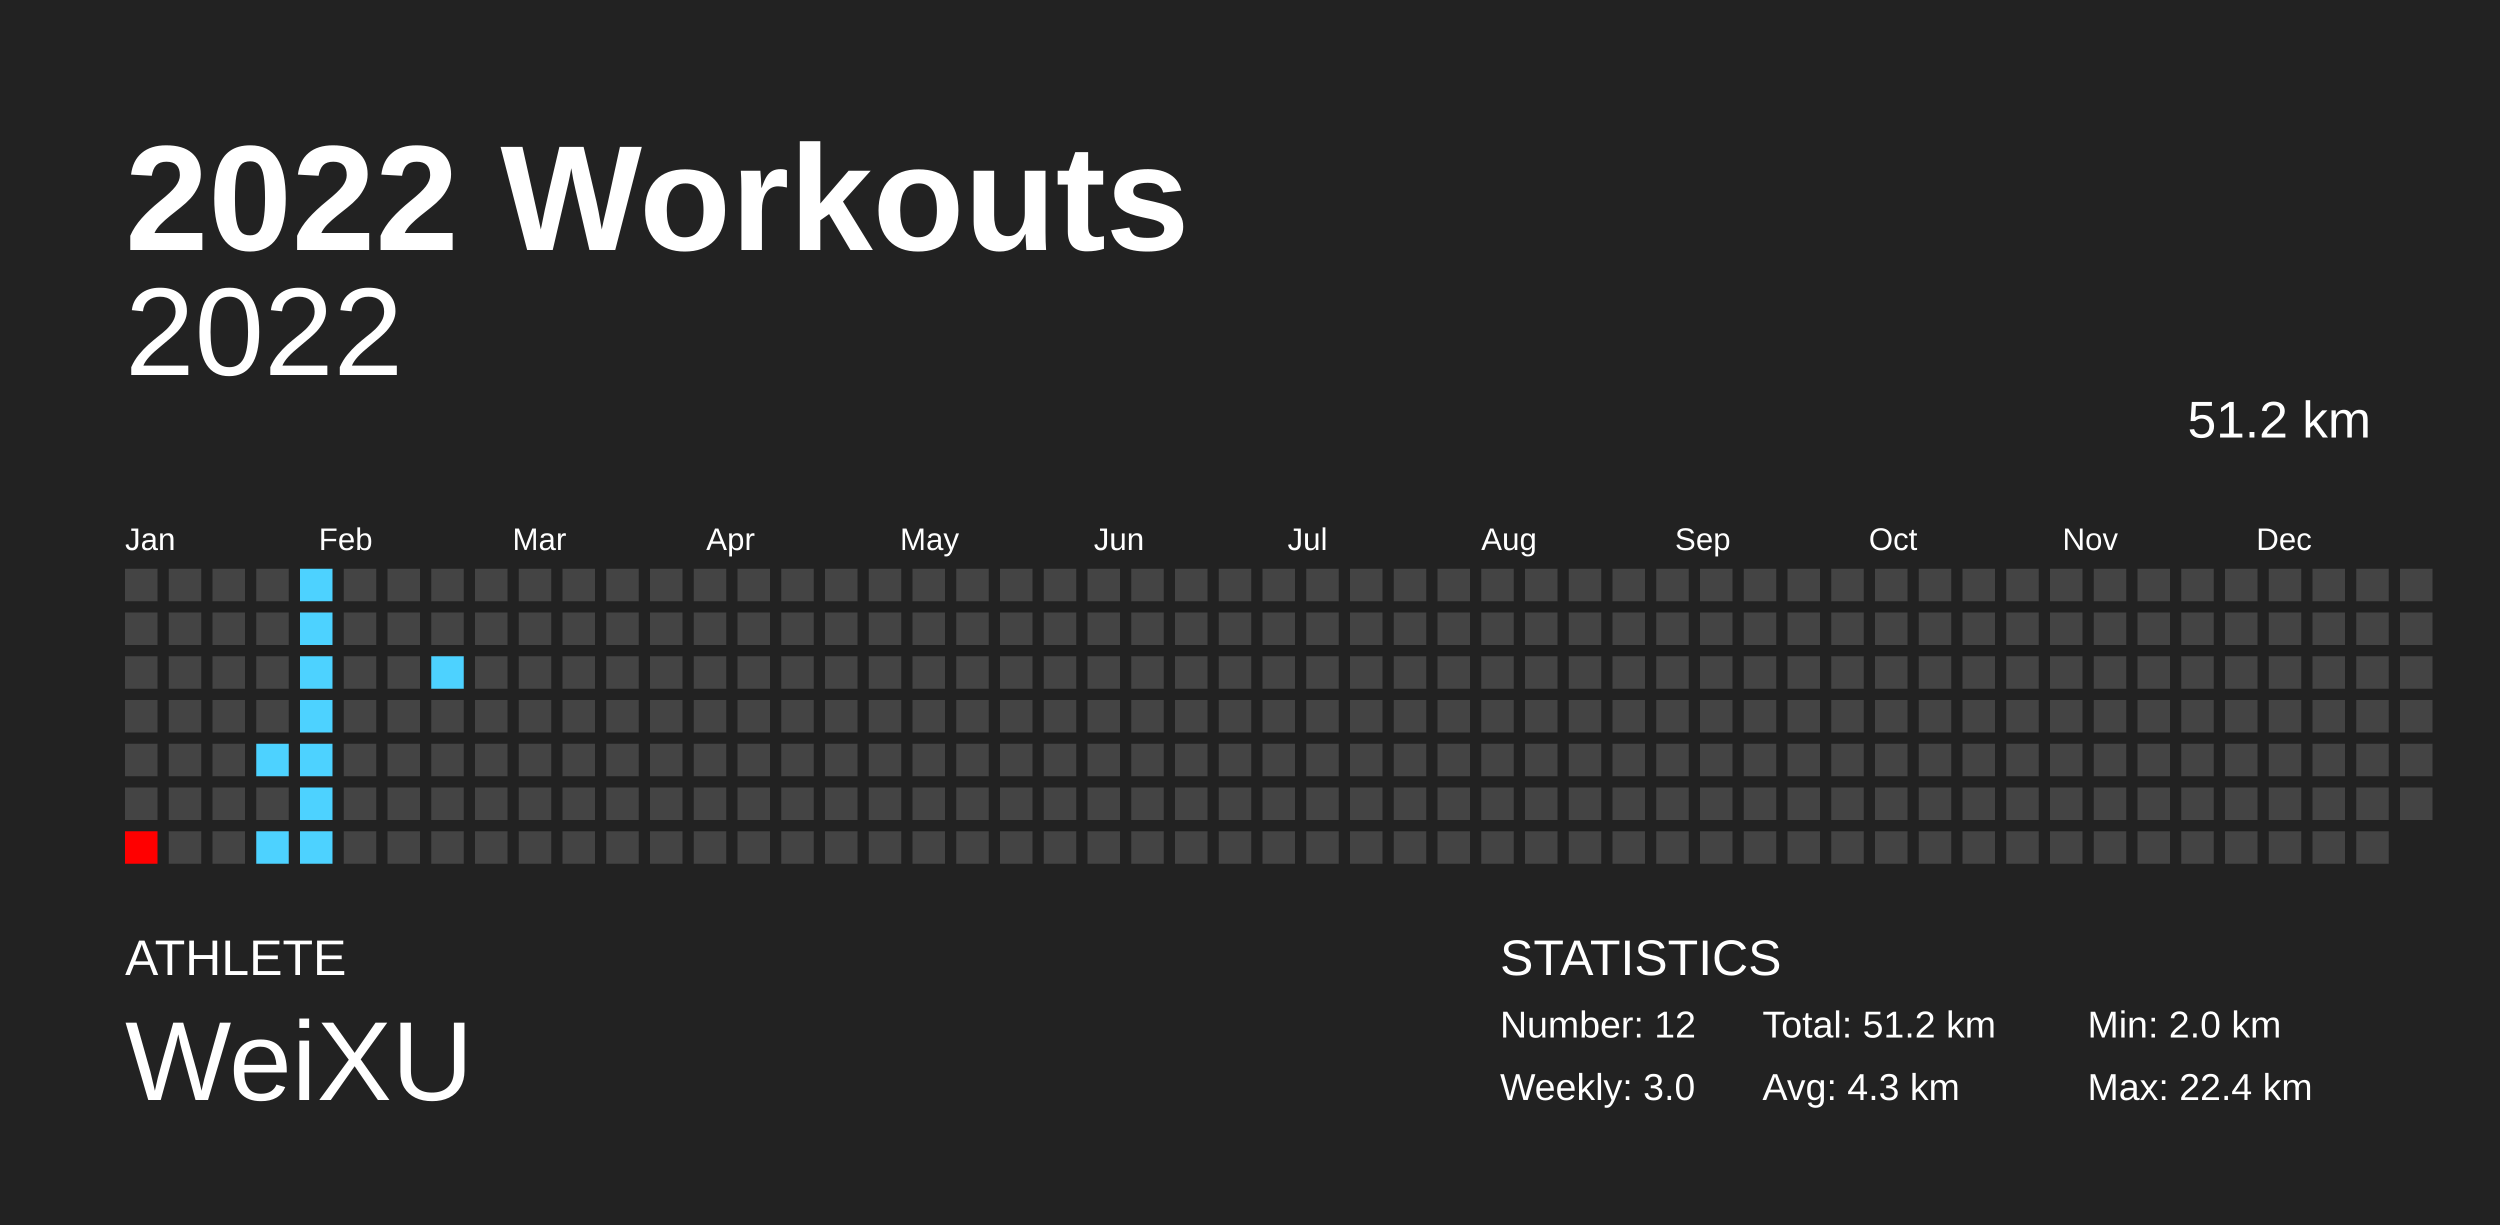
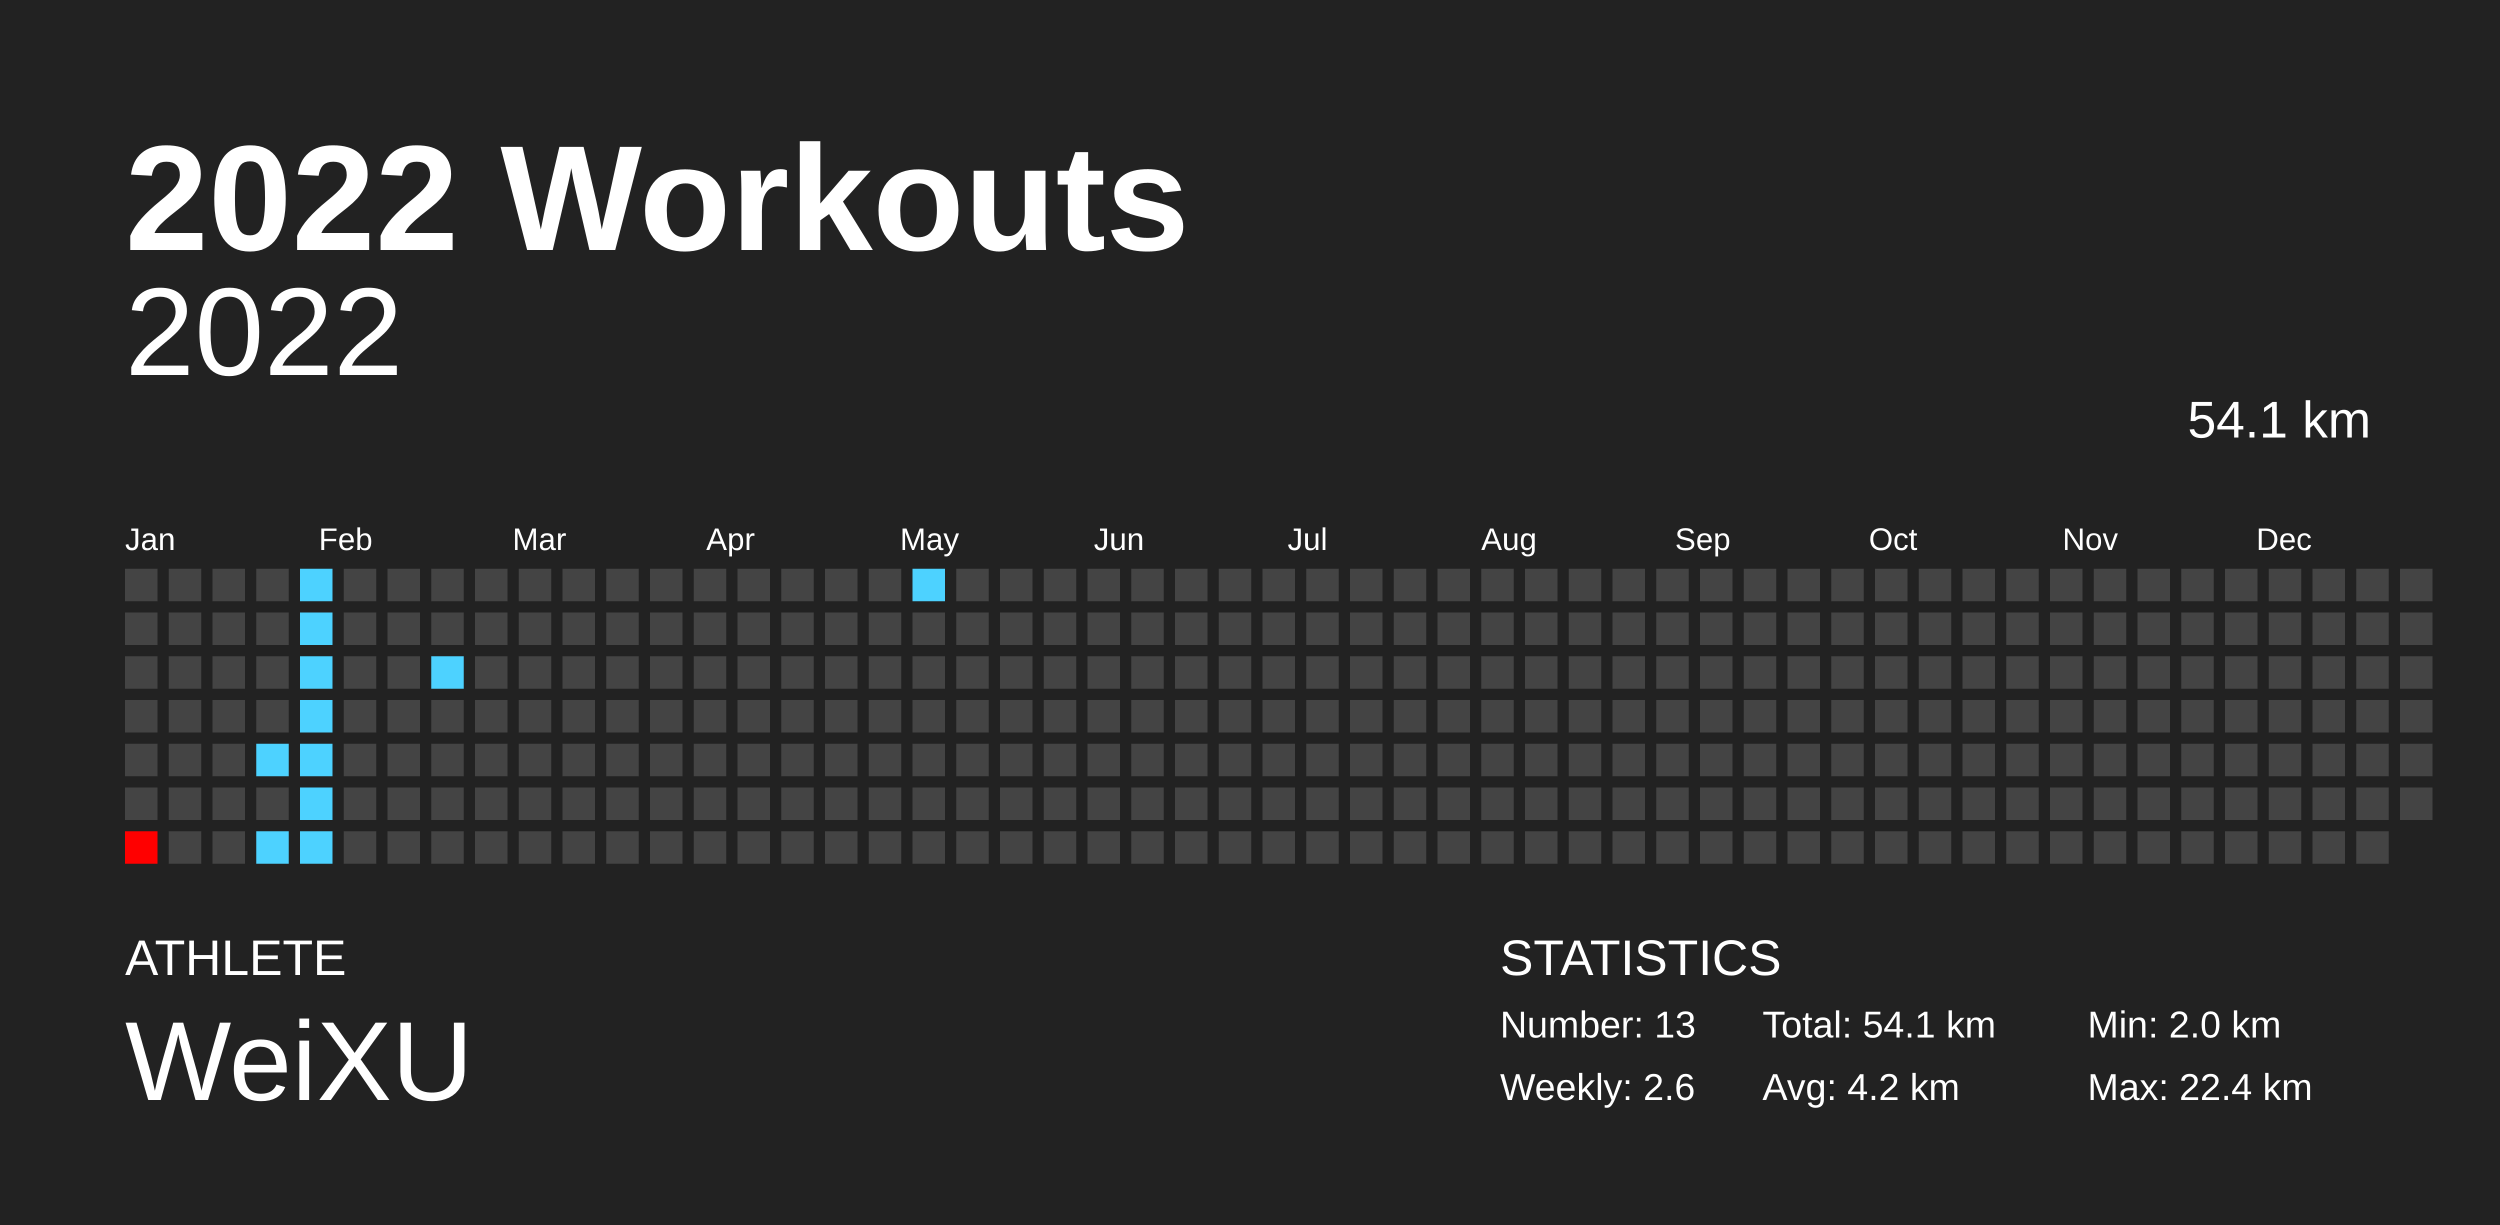
<svg xmlns="http://www.w3.org/2000/svg" baseProfile="full" height="98mm" version="1.1" viewBox="0,0,200,98" width="200mm">
  <defs />
  <rect fill="#222222" height="98" width="200" x="0" y="0" />
  <text fill="#FFFFFF" style="font-size:12px; font-family:Arial; font-weight:bold;" x="10" y="20">2022 Workouts</text>
  <text fill="#FFFFFF" style="font-size:4px; font-family:Arial" x="10" y="78">ATHLETE</text>
  <text fill="#FFFFFF" style="font-size:9px; font-family:Arial" x="10" y="88">WeiXU</text>
  <text fill="#FFFFFF" style="font-size:4px; font-family:Arial" x="120" y="78">STATISTICS</text>
-   <text fill="#FFFFFF" style="font-size:3px; font-family:Arial" x="120" y="83">Number: 12</text>
-   <text fill="#FFFFFF" style="font-size:3px; font-family:Arial" x="120" y="88">Weekly: 3.0</text>
-   <text fill="#FFFFFF" style="font-size:3px; font-family:Arial" x="141" y="83">Total: 51.2 km</text>
-   <text fill="#FFFFFF" style="font-size:3px; font-family:Arial" x="141" y="88">Avg: 4.3 km</text>
+   <text fill="#FFFFFF" style="font-size:3px; font-family:Arial" x="120" y="83">Number: 13</text>
+   <text fill="#FFFFFF" style="font-size:3px; font-family:Arial" x="120" y="88">Weekly: 2.6</text>
+   <text fill="#FFFFFF" style="font-size:3px; font-family:Arial" x="141" y="83">Total: 54.1 km</text>
+   <text fill="#FFFFFF" style="font-size:3px; font-family:Arial" x="141" y="88">Avg: 4.2 km</text>
  <text fill="#FFFFFF" style="font-size:3px; font-family:Arial" x="167" y="83">Min: 2.0 km</text>
  <text fill="#FFFFFF" style="font-size:3px; font-family:Arial" x="167" y="88">Max: 22.4 km</text>
  <text alignment-baseline="hanging" fill="#FFFFFF" style="font-size:10.0px; font-family:Arial;" x="10" y="30">2022</text>
-   <text alignment-baseline="hanging" fill="#FFFFFF" style="font-size:4.125px; font-family:Arial;" x="175" y="35">51.2 km</text>
+   <text alignment-baseline="hanging" fill="#FFFFFF" style="font-size:4.125px; font-family:Arial;" x="175" y="35">54.1 km</text>
  <text fill="#FFFFFF" style="font-size:2.5px; font-family:Arial" x="10.0" y="44">Jan</text>
  <text fill="#FFFFFF" style="font-size:2.5px; font-family:Arial" x="25.5" y="44">Feb</text>
  <text fill="#FFFFFF" style="font-size:2.5px; font-family:Arial" x="41.0" y="44">Mar</text>
  <text fill="#FFFFFF" style="font-size:2.5px; font-family:Arial" x="56.5" y="44">Apr</text>
  <text fill="#FFFFFF" style="font-size:2.5px; font-family:Arial" x="72.0" y="44">May</text>
  <text fill="#FFFFFF" style="font-size:2.5px; font-family:Arial" x="87.5" y="44">Jun</text>
  <text fill="#FFFFFF" style="font-size:2.5px; font-family:Arial" x="103.0" y="44">Jul</text>
  <text fill="#FFFFFF" style="font-size:2.5px; font-family:Arial" x="118.5" y="44">Aug</text>
  <text fill="#FFFFFF" style="font-size:2.5px; font-family:Arial" x="134.0" y="44">Sep</text>
  <text fill="#FFFFFF" style="font-size:2.5px; font-family:Arial" x="149.5" y="44">Oct</text>
  <text fill="#FFFFFF" style="font-size:2.5px; font-family:Arial" x="165.0" y="44">Nov</text>
  <text fill="#FFFFFF" style="font-size:2.5px; font-family:Arial" x="180.5" y="44">Dec</text>
  <rect fill="#444444" height="2.6" width="2.6" x="10.0" y="45.5" />
  <rect fill="#444444" height="2.6" width="2.6" x="10.0" y="49.0" />
  <rect fill="#444444" height="2.6" width="2.6" x="10.0" y="52.5" />
  <rect fill="#444444" height="2.6" width="2.6" x="10.0" y="56.0" />
  <rect fill="#444444" height="2.6" width="2.6" x="10.0" y="59.5" />
  <rect fill="#444444" height="2.6" width="2.6" x="10.0" y="63.0" />
  <rect fill="red" height="2.6" width="2.6" x="10.0" y="66.5" />
  <rect fill="#444444" height="2.6" width="2.6" x="13.5" y="45.5" />
  <rect fill="#444444" height="2.6" width="2.6" x="13.5" y="49.0" />
  <rect fill="#444444" height="2.6" width="2.6" x="13.5" y="52.5" />
  <rect fill="#444444" height="2.6" width="2.6" x="13.5" y="56.0" />
  <rect fill="#444444" height="2.6" width="2.6" x="13.5" y="59.5" />
  <rect fill="#444444" height="2.6" width="2.6" x="13.5" y="63.0" />
  <rect fill="#444444" height="2.6" width="2.6" x="13.5" y="66.5" />
  <rect fill="#444444" height="2.6" width="2.6" x="17.0" y="45.5" />
  <rect fill="#444444" height="2.6" width="2.6" x="17.0" y="49.0" />
  <rect fill="#444444" height="2.6" width="2.6" x="17.0" y="52.5" />
  <rect fill="#444444" height="2.6" width="2.6" x="17.0" y="56.0" />
  <rect fill="#444444" height="2.6" width="2.6" x="17.0" y="59.5" />
  <rect fill="#444444" height="2.6" width="2.6" x="17.0" y="63.0" />
  <rect fill="#444444" height="2.6" width="2.6" x="17.0" y="66.5" />
  <rect fill="#444444" height="2.6" width="2.6" x="20.5" y="45.5" />
  <rect fill="#444444" height="2.6" width="2.6" x="20.5" y="49.0" />
  <rect fill="#444444" height="2.6" width="2.6" x="20.5" y="52.5" />
  <rect fill="#444444" height="2.6" width="2.6" x="20.5" y="56.0" />
  <rect fill="#4dd2ff" height="2.6" width="2.6" x="20.5" y="59.5" />
  <rect fill="#444444" height="2.6" width="2.6" x="20.5" y="63.0" />
  <rect fill="#4dd2ff" height="2.6" width="2.6" x="20.5" y="66.5" />
  <rect fill="#4dd2ff" height="2.6" width="2.6" x="24.0" y="45.5" />
  <rect fill="#4dd2ff" height="2.6" width="2.6" x="24.0" y="49.0" />
  <rect fill="#4dd2ff" height="2.6" width="2.6" x="24.0" y="52.5" />
  <rect fill="#4dd2ff" height="2.6" width="2.6" x="24.0" y="56.0" />
  <rect fill="#4dd2ff" height="2.6" width="2.6" x="24.0" y="59.5" />
  <rect fill="#4dd2ff" height="2.6" width="2.6" x="24.0" y="63.0" />
  <rect fill="#4dd2ff" height="2.6" width="2.6" x="24.0" y="66.5" />
  <rect fill="#444444" height="2.6" width="2.6" x="27.5" y="45.5" />
  <rect fill="#444444" height="2.6" width="2.6" x="27.5" y="49.0" />
  <rect fill="#444444" height="2.6" width="2.6" x="27.5" y="52.5" />
  <rect fill="#444444" height="2.6" width="2.6" x="27.5" y="56.0" />
  <rect fill="#444444" height="2.6" width="2.6" x="27.5" y="59.5" />
  <rect fill="#444444" height="2.6" width="2.6" x="27.5" y="63.0" />
  <rect fill="#444444" height="2.6" width="2.6" x="27.5" y="66.5" />
  <rect fill="#444444" height="2.6" width="2.6" x="31.0" y="45.5" />
  <rect fill="#444444" height="2.6" width="2.6" x="31.0" y="49.0" />
  <rect fill="#444444" height="2.6" width="2.6" x="31.0" y="52.5" />
  <rect fill="#444444" height="2.6" width="2.6" x="31.0" y="56.0" />
  <rect fill="#444444" height="2.6" width="2.6" x="31.0" y="59.5" />
  <rect fill="#444444" height="2.6" width="2.6" x="31.0" y="63.0" />
  <rect fill="#444444" height="2.6" width="2.6" x="31.0" y="66.5" />
  <rect fill="#444444" height="2.6" width="2.6" x="34.5" y="45.5" />
  <rect fill="#444444" height="2.6" width="2.6" x="34.5" y="49.0" />
  <rect fill="#4dd2ff" height="2.6" width="2.6" x="34.5" y="52.5" />
  <rect fill="#444444" height="2.6" width="2.6" x="34.5" y="56.0" />
  <rect fill="#444444" height="2.6" width="2.6" x="34.5" y="59.5" />
  <rect fill="#444444" height="2.6" width="2.6" x="34.5" y="63.0" />
  <rect fill="#444444" height="2.6" width="2.6" x="34.5" y="66.5" />
  <rect fill="#444444" height="2.6" width="2.6" x="38.0" y="45.5" />
  <rect fill="#444444" height="2.6" width="2.6" x="38.0" y="49.0" />
  <rect fill="#444444" height="2.6" width="2.6" x="38.0" y="52.5" />
  <rect fill="#444444" height="2.6" width="2.6" x="38.0" y="56.0" />
  <rect fill="#444444" height="2.6" width="2.6" x="38.0" y="59.5" />
  <rect fill="#444444" height="2.6" width="2.6" x="38.0" y="63.0" />
  <rect fill="#444444" height="2.6" width="2.6" x="38.0" y="66.5" />
  <rect fill="#444444" height="2.6" width="2.6" x="41.5" y="45.5" />
  <rect fill="#444444" height="2.6" width="2.6" x="41.5" y="49.0" />
  <rect fill="#444444" height="2.6" width="2.6" x="41.5" y="52.5" />
  <rect fill="#444444" height="2.6" width="2.6" x="41.5" y="56.0" />
  <rect fill="#444444" height="2.6" width="2.6" x="41.5" y="59.5" />
  <rect fill="#444444" height="2.6" width="2.6" x="41.5" y="63.0" />
  <rect fill="#444444" height="2.6" width="2.6" x="41.5" y="66.5" />
  <rect fill="#444444" height="2.6" width="2.6" x="45.0" y="45.5" />
  <rect fill="#444444" height="2.6" width="2.6" x="45.0" y="49.0" />
  <rect fill="#444444" height="2.6" width="2.6" x="45.0" y="52.5" />
  <rect fill="#444444" height="2.6" width="2.6" x="45.0" y="56.0" />
  <rect fill="#444444" height="2.6" width="2.6" x="45.0" y="59.5" />
  <rect fill="#444444" height="2.6" width="2.6" x="45.0" y="63.0" />
  <rect fill="#444444" height="2.6" width="2.6" x="45.0" y="66.5" />
  <rect fill="#444444" height="2.6" width="2.6" x="48.5" y="45.5" />
  <rect fill="#444444" height="2.6" width="2.6" x="48.5" y="49.0" />
  <rect fill="#444444" height="2.6" width="2.6" x="48.5" y="52.5" />
  <rect fill="#444444" height="2.6" width="2.6" x="48.5" y="56.0" />
  <rect fill="#444444" height="2.6" width="2.6" x="48.5" y="59.5" />
  <rect fill="#444444" height="2.6" width="2.6" x="48.5" y="63.0" />
  <rect fill="#444444" height="2.6" width="2.6" x="48.5" y="66.5" />
  <rect fill="#444444" height="2.6" width="2.6" x="52.0" y="45.5" />
  <rect fill="#444444" height="2.6" width="2.6" x="52.0" y="49.0" />
  <rect fill="#444444" height="2.6" width="2.6" x="52.0" y="52.5" />
  <rect fill="#444444" height="2.6" width="2.6" x="52.0" y="56.0" />
  <rect fill="#444444" height="2.6" width="2.6" x="52.0" y="59.5" />
  <rect fill="#444444" height="2.6" width="2.6" x="52.0" y="63.0" />
  <rect fill="#444444" height="2.6" width="2.6" x="52.0" y="66.5" />
  <rect fill="#444444" height="2.6" width="2.6" x="55.5" y="45.5" />
  <rect fill="#444444" height="2.6" width="2.6" x="55.5" y="49.0" />
  <rect fill="#444444" height="2.6" width="2.6" x="55.5" y="52.5" />
  <rect fill="#444444" height="2.6" width="2.6" x="55.5" y="56.0" />
  <rect fill="#444444" height="2.6" width="2.6" x="55.5" y="59.5" />
  <rect fill="#444444" height="2.6" width="2.6" x="55.5" y="63.0" />
  <rect fill="#444444" height="2.6" width="2.6" x="55.5" y="66.5" />
  <rect fill="#444444" height="2.6" width="2.6" x="59.0" y="45.5" />
  <rect fill="#444444" height="2.6" width="2.6" x="59.0" y="49.0" />
  <rect fill="#444444" height="2.6" width="2.6" x="59.0" y="52.5" />
  <rect fill="#444444" height="2.6" width="2.6" x="59.0" y="56.0" />
  <rect fill="#444444" height="2.6" width="2.6" x="59.0" y="59.5" />
  <rect fill="#444444" height="2.6" width="2.6" x="59.0" y="63.0" />
  <rect fill="#444444" height="2.6" width="2.6" x="59.0" y="66.5" />
  <rect fill="#444444" height="2.6" width="2.6" x="62.5" y="45.5" />
  <rect fill="#444444" height="2.6" width="2.6" x="62.5" y="49.0" />
  <rect fill="#444444" height="2.6" width="2.6" x="62.5" y="52.5" />
  <rect fill="#444444" height="2.6" width="2.6" x="62.5" y="56.0" />
  <rect fill="#444444" height="2.6" width="2.6" x="62.5" y="59.5" />
  <rect fill="#444444" height="2.6" width="2.6" x="62.5" y="63.0" />
  <rect fill="#444444" height="2.6" width="2.6" x="62.5" y="66.5" />
  <rect fill="#444444" height="2.6" width="2.6" x="66.0" y="45.5" />
  <rect fill="#444444" height="2.6" width="2.6" x="66.0" y="49.0" />
  <rect fill="#444444" height="2.6" width="2.6" x="66.0" y="52.5" />
  <rect fill="#444444" height="2.6" width="2.6" x="66.0" y="56.0" />
  <rect fill="#444444" height="2.6" width="2.6" x="66.0" y="59.5" />
  <rect fill="#444444" height="2.6" width="2.6" x="66.0" y="63.0" />
  <rect fill="#444444" height="2.6" width="2.6" x="66.0" y="66.5" />
  <rect fill="#444444" height="2.6" width="2.6" x="69.5" y="45.5" />
  <rect fill="#444444" height="2.6" width="2.6" x="69.5" y="49.0" />
  <rect fill="#444444" height="2.6" width="2.6" x="69.5" y="52.5" />
  <rect fill="#444444" height="2.6" width="2.6" x="69.5" y="56.0" />
  <rect fill="#444444" height="2.6" width="2.6" x="69.5" y="59.5" />
  <rect fill="#444444" height="2.6" width="2.6" x="69.5" y="63.0" />
  <rect fill="#444444" height="2.6" width="2.6" x="69.5" y="66.5" />
-   <rect fill="#444444" height="2.6" width="2.6" x="73.0" y="45.5" />
+   <rect fill="#4dd2ff" height="2.6" width="2.6" x="73.0" y="45.5" />
  <rect fill="#444444" height="2.6" width="2.6" x="73.0" y="49.0" />
  <rect fill="#444444" height="2.6" width="2.6" x="73.0" y="52.5" />
  <rect fill="#444444" height="2.6" width="2.6" x="73.0" y="56.0" />
  <rect fill="#444444" height="2.6" width="2.6" x="73.0" y="59.5" />
  <rect fill="#444444" height="2.6" width="2.6" x="73.0" y="63.0" />
  <rect fill="#444444" height="2.6" width="2.6" x="73.0" y="66.5" />
  <rect fill="#444444" height="2.6" width="2.6" x="76.5" y="45.5" />
  <rect fill="#444444" height="2.6" width="2.6" x="76.5" y="49.0" />
  <rect fill="#444444" height="2.6" width="2.6" x="76.5" y="52.5" />
  <rect fill="#444444" height="2.6" width="2.6" x="76.5" y="56.0" />
  <rect fill="#444444" height="2.6" width="2.6" x="76.5" y="59.5" />
  <rect fill="#444444" height="2.6" width="2.6" x="76.5" y="63.0" />
  <rect fill="#444444" height="2.6" width="2.6" x="76.5" y="66.5" />
  <rect fill="#444444" height="2.6" width="2.6" x="80.0" y="45.5" />
  <rect fill="#444444" height="2.6" width="2.6" x="80.0" y="49.0" />
  <rect fill="#444444" height="2.6" width="2.6" x="80.0" y="52.5" />
  <rect fill="#444444" height="2.6" width="2.6" x="80.0" y="56.0" />
  <rect fill="#444444" height="2.6" width="2.6" x="80.0" y="59.5" />
  <rect fill="#444444" height="2.6" width="2.6" x="80.0" y="63.0" />
  <rect fill="#444444" height="2.6" width="2.6" x="80.0" y="66.5" />
  <rect fill="#444444" height="2.6" width="2.6" x="83.5" y="45.5" />
  <rect fill="#444444" height="2.6" width="2.6" x="83.5" y="49.0" />
  <rect fill="#444444" height="2.6" width="2.6" x="83.5" y="52.5" />
  <rect fill="#444444" height="2.6" width="2.6" x="83.5" y="56.0" />
  <rect fill="#444444" height="2.6" width="2.6" x="83.5" y="59.5" />
  <rect fill="#444444" height="2.6" width="2.6" x="83.5" y="63.0" />
  <rect fill="#444444" height="2.6" width="2.6" x="83.5" y="66.5" />
  <rect fill="#444444" height="2.6" width="2.6" x="87.0" y="45.5" />
  <rect fill="#444444" height="2.6" width="2.6" x="87.0" y="49.0" />
  <rect fill="#444444" height="2.6" width="2.6" x="87.0" y="52.5" />
  <rect fill="#444444" height="2.6" width="2.6" x="87.0" y="56.0" />
  <rect fill="#444444" height="2.6" width="2.6" x="87.0" y="59.5" />
  <rect fill="#444444" height="2.6" width="2.6" x="87.0" y="63.0" />
  <rect fill="#444444" height="2.6" width="2.6" x="87.0" y="66.5" />
  <rect fill="#444444" height="2.6" width="2.6" x="90.5" y="45.5" />
  <rect fill="#444444" height="2.6" width="2.6" x="90.5" y="49.0" />
  <rect fill="#444444" height="2.6" width="2.6" x="90.5" y="52.5" />
  <rect fill="#444444" height="2.6" width="2.6" x="90.5" y="56.0" />
  <rect fill="#444444" height="2.6" width="2.6" x="90.5" y="59.5" />
  <rect fill="#444444" height="2.6" width="2.6" x="90.5" y="63.0" />
  <rect fill="#444444" height="2.6" width="2.6" x="90.5" y="66.5" />
  <rect fill="#444444" height="2.6" width="2.6" x="94.0" y="45.5" />
  <rect fill="#444444" height="2.6" width="2.6" x="94.0" y="49.0" />
  <rect fill="#444444" height="2.6" width="2.6" x="94.0" y="52.5" />
  <rect fill="#444444" height="2.6" width="2.6" x="94.0" y="56.0" />
  <rect fill="#444444" height="2.6" width="2.6" x="94.0" y="59.5" />
  <rect fill="#444444" height="2.6" width="2.6" x="94.0" y="63.0" />
  <rect fill="#444444" height="2.6" width="2.6" x="94.0" y="66.5" />
  <rect fill="#444444" height="2.6" width="2.6" x="97.5" y="45.5" />
  <rect fill="#444444" height="2.6" width="2.6" x="97.5" y="49.0" />
  <rect fill="#444444" height="2.6" width="2.6" x="97.5" y="52.5" />
  <rect fill="#444444" height="2.6" width="2.6" x="97.5" y="56.0" />
  <rect fill="#444444" height="2.6" width="2.6" x="97.5" y="59.5" />
  <rect fill="#444444" height="2.6" width="2.6" x="97.5" y="63.0" />
  <rect fill="#444444" height="2.6" width="2.6" x="97.5" y="66.5" />
  <rect fill="#444444" height="2.6" width="2.6" x="101.0" y="45.5" />
  <rect fill="#444444" height="2.6" width="2.6" x="101.0" y="49.0" />
  <rect fill="#444444" height="2.6" width="2.6" x="101.0" y="52.5" />
  <rect fill="#444444" height="2.6" width="2.6" x="101.0" y="56.0" />
  <rect fill="#444444" height="2.6" width="2.6" x="101.0" y="59.5" />
  <rect fill="#444444" height="2.6" width="2.6" x="101.0" y="63.0" />
  <rect fill="#444444" height="2.6" width="2.6" x="101.0" y="66.5" />
  <rect fill="#444444" height="2.6" width="2.6" x="104.5" y="45.5" />
  <rect fill="#444444" height="2.6" width="2.6" x="104.5" y="49.0" />
  <rect fill="#444444" height="2.6" width="2.6" x="104.5" y="52.5" />
  <rect fill="#444444" height="2.6" width="2.6" x="104.5" y="56.0" />
  <rect fill="#444444" height="2.6" width="2.6" x="104.5" y="59.5" />
  <rect fill="#444444" height="2.6" width="2.6" x="104.5" y="63.0" />
  <rect fill="#444444" height="2.6" width="2.6" x="104.5" y="66.5" />
  <rect fill="#444444" height="2.6" width="2.6" x="108.0" y="45.5" />
  <rect fill="#444444" height="2.6" width="2.6" x="108.0" y="49.0" />
  <rect fill="#444444" height="2.6" width="2.6" x="108.0" y="52.5" />
  <rect fill="#444444" height="2.6" width="2.6" x="108.0" y="56.0" />
  <rect fill="#444444" height="2.6" width="2.6" x="108.0" y="59.5" />
  <rect fill="#444444" height="2.6" width="2.6" x="108.0" y="63.0" />
  <rect fill="#444444" height="2.6" width="2.6" x="108.0" y="66.5" />
  <rect fill="#444444" height="2.6" width="2.6" x="111.5" y="45.5" />
  <rect fill="#444444" height="2.6" width="2.6" x="111.5" y="49.0" />
  <rect fill="#444444" height="2.6" width="2.6" x="111.5" y="52.5" />
  <rect fill="#444444" height="2.6" width="2.6" x="111.5" y="56.0" />
  <rect fill="#444444" height="2.6" width="2.6" x="111.5" y="59.5" />
  <rect fill="#444444" height="2.6" width="2.6" x="111.5" y="63.0" />
  <rect fill="#444444" height="2.6" width="2.6" x="111.5" y="66.5" />
  <rect fill="#444444" height="2.6" width="2.6" x="115.0" y="45.5" />
  <rect fill="#444444" height="2.6" width="2.6" x="115.0" y="49.0" />
  <rect fill="#444444" height="2.6" width="2.6" x="115.0" y="52.5" />
  <rect fill="#444444" height="2.6" width="2.6" x="115.0" y="56.0" />
  <rect fill="#444444" height="2.6" width="2.6" x="115.0" y="59.5" />
  <rect fill="#444444" height="2.6" width="2.6" x="115.0" y="63.0" />
  <rect fill="#444444" height="2.6" width="2.6" x="115.0" y="66.5" />
  <rect fill="#444444" height="2.6" width="2.6" x="118.5" y="45.5" />
  <rect fill="#444444" height="2.6" width="2.6" x="118.5" y="49.0" />
  <rect fill="#444444" height="2.6" width="2.6" x="118.5" y="52.5" />
  <rect fill="#444444" height="2.6" width="2.6" x="118.5" y="56.0" />
  <rect fill="#444444" height="2.6" width="2.6" x="118.5" y="59.5" />
  <rect fill="#444444" height="2.6" width="2.6" x="118.5" y="63.0" />
  <rect fill="#444444" height="2.6" width="2.6" x="118.5" y="66.5" />
  <rect fill="#444444" height="2.6" width="2.6" x="122.0" y="45.5" />
  <rect fill="#444444" height="2.6" width="2.6" x="122.0" y="49.0" />
  <rect fill="#444444" height="2.6" width="2.6" x="122.0" y="52.5" />
  <rect fill="#444444" height="2.6" width="2.6" x="122.0" y="56.0" />
  <rect fill="#444444" height="2.6" width="2.6" x="122.0" y="59.5" />
  <rect fill="#444444" height="2.6" width="2.6" x="122.0" y="63.0" />
  <rect fill="#444444" height="2.6" width="2.6" x="122.0" y="66.5" />
  <rect fill="#444444" height="2.6" width="2.6" x="125.5" y="45.5" />
  <rect fill="#444444" height="2.6" width="2.6" x="125.5" y="49.0" />
  <rect fill="#444444" height="2.6" width="2.6" x="125.5" y="52.5" />
  <rect fill="#444444" height="2.6" width="2.6" x="125.5" y="56.0" />
  <rect fill="#444444" height="2.6" width="2.6" x="125.5" y="59.5" />
  <rect fill="#444444" height="2.6" width="2.6" x="125.5" y="63.0" />
  <rect fill="#444444" height="2.6" width="2.6" x="125.5" y="66.5" />
  <rect fill="#444444" height="2.6" width="2.6" x="129.0" y="45.5" />
  <rect fill="#444444" height="2.6" width="2.6" x="129.0" y="49.0" />
  <rect fill="#444444" height="2.6" width="2.6" x="129.0" y="52.5" />
  <rect fill="#444444" height="2.6" width="2.6" x="129.0" y="56.0" />
  <rect fill="#444444" height="2.6" width="2.6" x="129.0" y="59.5" />
  <rect fill="#444444" height="2.6" width="2.6" x="129.0" y="63.0" />
  <rect fill="#444444" height="2.6" width="2.6" x="129.0" y="66.5" />
  <rect fill="#444444" height="2.6" width="2.6" x="132.5" y="45.5" />
  <rect fill="#444444" height="2.6" width="2.6" x="132.5" y="49.0" />
  <rect fill="#444444" height="2.6" width="2.6" x="132.5" y="52.5" />
  <rect fill="#444444" height="2.6" width="2.6" x="132.5" y="56.0" />
  <rect fill="#444444" height="2.6" width="2.6" x="132.5" y="59.5" />
  <rect fill="#444444" height="2.6" width="2.6" x="132.5" y="63.0" />
  <rect fill="#444444" height="2.6" width="2.6" x="132.5" y="66.5" />
  <rect fill="#444444" height="2.6" width="2.6" x="136.0" y="45.5" />
  <rect fill="#444444" height="2.6" width="2.6" x="136.0" y="49.0" />
  <rect fill="#444444" height="2.6" width="2.6" x="136.0" y="52.5" />
  <rect fill="#444444" height="2.6" width="2.6" x="136.0" y="56.0" />
  <rect fill="#444444" height="2.6" width="2.6" x="136.0" y="59.5" />
  <rect fill="#444444" height="2.6" width="2.6" x="136.0" y="63.0" />
  <rect fill="#444444" height="2.6" width="2.6" x="136.0" y="66.5" />
  <rect fill="#444444" height="2.6" width="2.6" x="139.5" y="45.5" />
  <rect fill="#444444" height="2.6" width="2.6" x="139.5" y="49.0" />
  <rect fill="#444444" height="2.6" width="2.6" x="139.5" y="52.5" />
  <rect fill="#444444" height="2.6" width="2.6" x="139.5" y="56.0" />
  <rect fill="#444444" height="2.6" width="2.6" x="139.5" y="59.5" />
  <rect fill="#444444" height="2.6" width="2.6" x="139.5" y="63.0" />
  <rect fill="#444444" height="2.6" width="2.6" x="139.5" y="66.5" />
  <rect fill="#444444" height="2.6" width="2.6" x="143.0" y="45.5" />
  <rect fill="#444444" height="2.6" width="2.6" x="143.0" y="49.0" />
  <rect fill="#444444" height="2.6" width="2.6" x="143.0" y="52.5" />
  <rect fill="#444444" height="2.6" width="2.6" x="143.0" y="56.0" />
  <rect fill="#444444" height="2.6" width="2.6" x="143.0" y="59.5" />
  <rect fill="#444444" height="2.6" width="2.6" x="143.0" y="63.0" />
  <rect fill="#444444" height="2.6" width="2.6" x="143.0" y="66.5" />
  <rect fill="#444444" height="2.6" width="2.6" x="146.5" y="45.5" />
  <rect fill="#444444" height="2.6" width="2.6" x="146.5" y="49.0" />
  <rect fill="#444444" height="2.6" width="2.6" x="146.5" y="52.5" />
  <rect fill="#444444" height="2.6" width="2.6" x="146.5" y="56.0" />
  <rect fill="#444444" height="2.6" width="2.6" x="146.5" y="59.5" />
  <rect fill="#444444" height="2.6" width="2.6" x="146.5" y="63.0" />
  <rect fill="#444444" height="2.6" width="2.6" x="146.5" y="66.5" />
  <rect fill="#444444" height="2.6" width="2.6" x="150.0" y="45.5" />
  <rect fill="#444444" height="2.6" width="2.6" x="150.0" y="49.0" />
  <rect fill="#444444" height="2.6" width="2.6" x="150.0" y="52.5" />
  <rect fill="#444444" height="2.6" width="2.6" x="150.0" y="56.0" />
  <rect fill="#444444" height="2.6" width="2.6" x="150.0" y="59.5" />
  <rect fill="#444444" height="2.6" width="2.6" x="150.0" y="63.0" />
  <rect fill="#444444" height="2.6" width="2.6" x="150.0" y="66.5" />
  <rect fill="#444444" height="2.6" width="2.6" x="153.5" y="45.5" />
  <rect fill="#444444" height="2.6" width="2.6" x="153.5" y="49.0" />
  <rect fill="#444444" height="2.6" width="2.6" x="153.5" y="52.5" />
  <rect fill="#444444" height="2.6" width="2.6" x="153.5" y="56.0" />
  <rect fill="#444444" height="2.6" width="2.6" x="153.5" y="59.5" />
  <rect fill="#444444" height="2.6" width="2.6" x="153.5" y="63.0" />
  <rect fill="#444444" height="2.6" width="2.6" x="153.5" y="66.5" />
  <rect fill="#444444" height="2.6" width="2.6" x="157.0" y="45.5" />
  <rect fill="#444444" height="2.6" width="2.6" x="157.0" y="49.0" />
  <rect fill="#444444" height="2.6" width="2.6" x="157.0" y="52.5" />
  <rect fill="#444444" height="2.6" width="2.6" x="157.0" y="56.0" />
  <rect fill="#444444" height="2.6" width="2.6" x="157.0" y="59.5" />
  <rect fill="#444444" height="2.6" width="2.6" x="157.0" y="63.0" />
  <rect fill="#444444" height="2.6" width="2.6" x="157.0" y="66.5" />
  <rect fill="#444444" height="2.6" width="2.6" x="160.5" y="45.5" />
  <rect fill="#444444" height="2.6" width="2.6" x="160.5" y="49.0" />
  <rect fill="#444444" height="2.6" width="2.6" x="160.5" y="52.5" />
  <rect fill="#444444" height="2.6" width="2.6" x="160.5" y="56.0" />
  <rect fill="#444444" height="2.6" width="2.6" x="160.5" y="59.5" />
  <rect fill="#444444" height="2.6" width="2.6" x="160.5" y="63.0" />
  <rect fill="#444444" height="2.6" width="2.6" x="160.5" y="66.5" />
  <rect fill="#444444" height="2.6" width="2.6" x="164.0" y="45.5" />
  <rect fill="#444444" height="2.6" width="2.6" x="164.0" y="49.0" />
  <rect fill="#444444" height="2.6" width="2.6" x="164.0" y="52.5" />
  <rect fill="#444444" height="2.6" width="2.6" x="164.0" y="56.0" />
  <rect fill="#444444" height="2.6" width="2.6" x="164.0" y="59.5" />
  <rect fill="#444444" height="2.6" width="2.6" x="164.0" y="63.0" />
  <rect fill="#444444" height="2.6" width="2.6" x="164.0" y="66.5" />
  <rect fill="#444444" height="2.6" width="2.6" x="167.5" y="45.5" />
  <rect fill="#444444" height="2.6" width="2.6" x="167.5" y="49.0" />
  <rect fill="#444444" height="2.6" width="2.6" x="167.5" y="52.5" />
  <rect fill="#444444" height="2.6" width="2.6" x="167.5" y="56.0" />
  <rect fill="#444444" height="2.6" width="2.6" x="167.5" y="59.5" />
  <rect fill="#444444" height="2.6" width="2.6" x="167.5" y="63.0" />
  <rect fill="#444444" height="2.6" width="2.6" x="167.5" y="66.5" />
  <rect fill="#444444" height="2.6" width="2.6" x="171.0" y="45.5" />
  <rect fill="#444444" height="2.6" width="2.6" x="171.0" y="49.0" />
  <rect fill="#444444" height="2.6" width="2.6" x="171.0" y="52.5" />
  <rect fill="#444444" height="2.6" width="2.6" x="171.0" y="56.0" />
  <rect fill="#444444" height="2.6" width="2.6" x="171.0" y="59.5" />
  <rect fill="#444444" height="2.6" width="2.6" x="171.0" y="63.0" />
  <rect fill="#444444" height="2.6" width="2.6" x="171.0" y="66.5" />
  <rect fill="#444444" height="2.6" width="2.6" x="174.5" y="45.5" />
  <rect fill="#444444" height="2.6" width="2.6" x="174.5" y="49.0" />
  <rect fill="#444444" height="2.6" width="2.6" x="174.5" y="52.5" />
  <rect fill="#444444" height="2.6" width="2.6" x="174.5" y="56.0" />
  <rect fill="#444444" height="2.6" width="2.6" x="174.5" y="59.5" />
  <rect fill="#444444" height="2.6" width="2.6" x="174.5" y="63.0" />
  <rect fill="#444444" height="2.6" width="2.6" x="174.5" y="66.5" />
  <rect fill="#444444" height="2.6" width="2.6" x="178.0" y="45.5" />
  <rect fill="#444444" height="2.6" width="2.6" x="178.0" y="49.0" />
  <rect fill="#444444" height="2.6" width="2.6" x="178.0" y="52.5" />
  <rect fill="#444444" height="2.6" width="2.6" x="178.0" y="56.0" />
  <rect fill="#444444" height="2.6" width="2.6" x="178.0" y="59.5" />
  <rect fill="#444444" height="2.6" width="2.6" x="178.0" y="63.0" />
  <rect fill="#444444" height="2.6" width="2.6" x="178.0" y="66.5" />
  <rect fill="#444444" height="2.6" width="2.6" x="181.5" y="45.5" />
  <rect fill="#444444" height="2.6" width="2.6" x="181.5" y="49.0" />
  <rect fill="#444444" height="2.6" width="2.6" x="181.5" y="52.5" />
  <rect fill="#444444" height="2.6" width="2.6" x="181.5" y="56.0" />
  <rect fill="#444444" height="2.6" width="2.6" x="181.5" y="59.5" />
  <rect fill="#444444" height="2.6" width="2.6" x="181.5" y="63.0" />
  <rect fill="#444444" height="2.6" width="2.6" x="181.5" y="66.5" />
  <rect fill="#444444" height="2.6" width="2.6" x="185.0" y="45.5" />
  <rect fill="#444444" height="2.6" width="2.6" x="185.0" y="49.0" />
  <rect fill="#444444" height="2.6" width="2.6" x="185.0" y="52.5" />
  <rect fill="#444444" height="2.6" width="2.6" x="185.0" y="56.0" />
  <rect fill="#444444" height="2.6" width="2.6" x="185.0" y="59.5" />
  <rect fill="#444444" height="2.6" width="2.6" x="185.0" y="63.0" />
  <rect fill="#444444" height="2.6" width="2.6" x="185.0" y="66.5" />
  <rect fill="#444444" height="2.6" width="2.6" x="188.5" y="45.5" />
  <rect fill="#444444" height="2.6" width="2.6" x="188.5" y="49.0" />
  <rect fill="#444444" height="2.6" width="2.6" x="188.5" y="52.5" />
  <rect fill="#444444" height="2.6" width="2.6" x="188.5" y="56.0" />
  <rect fill="#444444" height="2.6" width="2.6" x="188.5" y="59.5" />
  <rect fill="#444444" height="2.6" width="2.6" x="188.5" y="63.0" />
  <rect fill="#444444" height="2.6" width="2.6" x="188.5" y="66.5" />
  <rect fill="#444444" height="2.6" width="2.6" x="192.0" y="45.5" />
  <rect fill="#444444" height="2.6" width="2.6" x="192.0" y="49.0" />
  <rect fill="#444444" height="2.6" width="2.6" x="192.0" y="52.5" />
  <rect fill="#444444" height="2.6" width="2.6" x="192.0" y="56.0" />
  <rect fill="#444444" height="2.6" width="2.6" x="192.0" y="59.5" />
  <rect fill="#444444" height="2.6" width="2.6" x="192.0" y="63.0" />
</svg>
